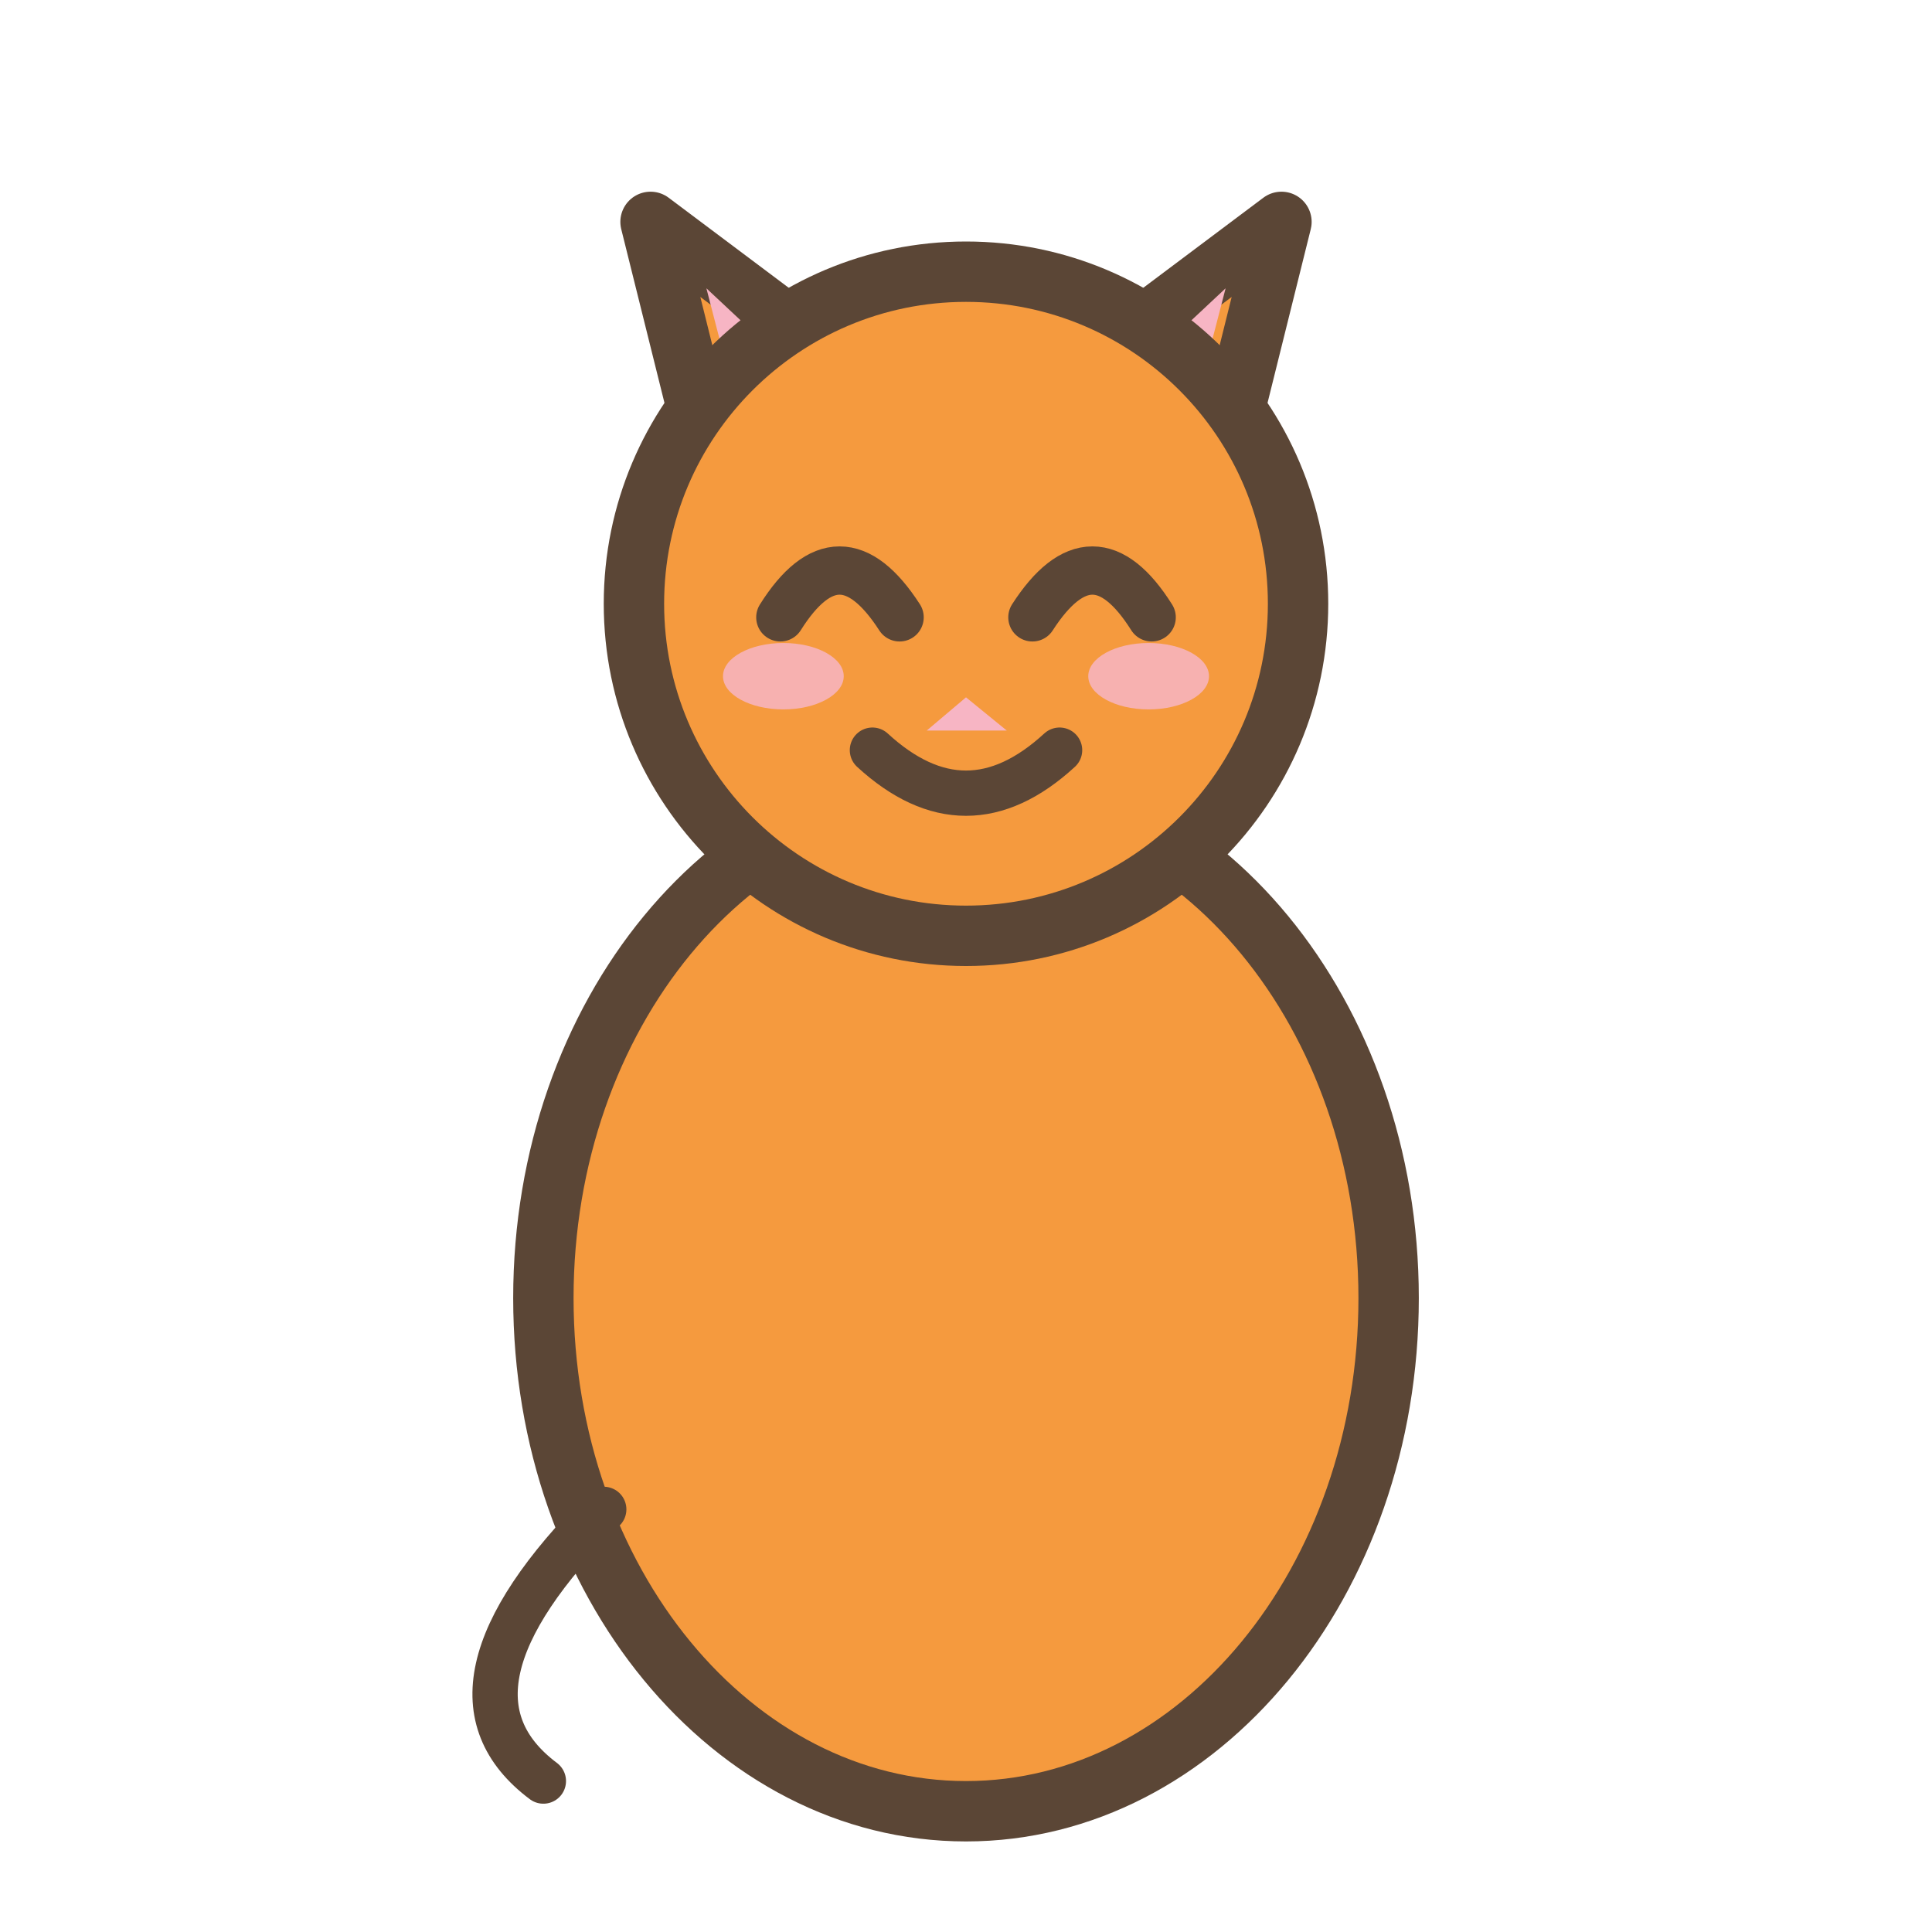
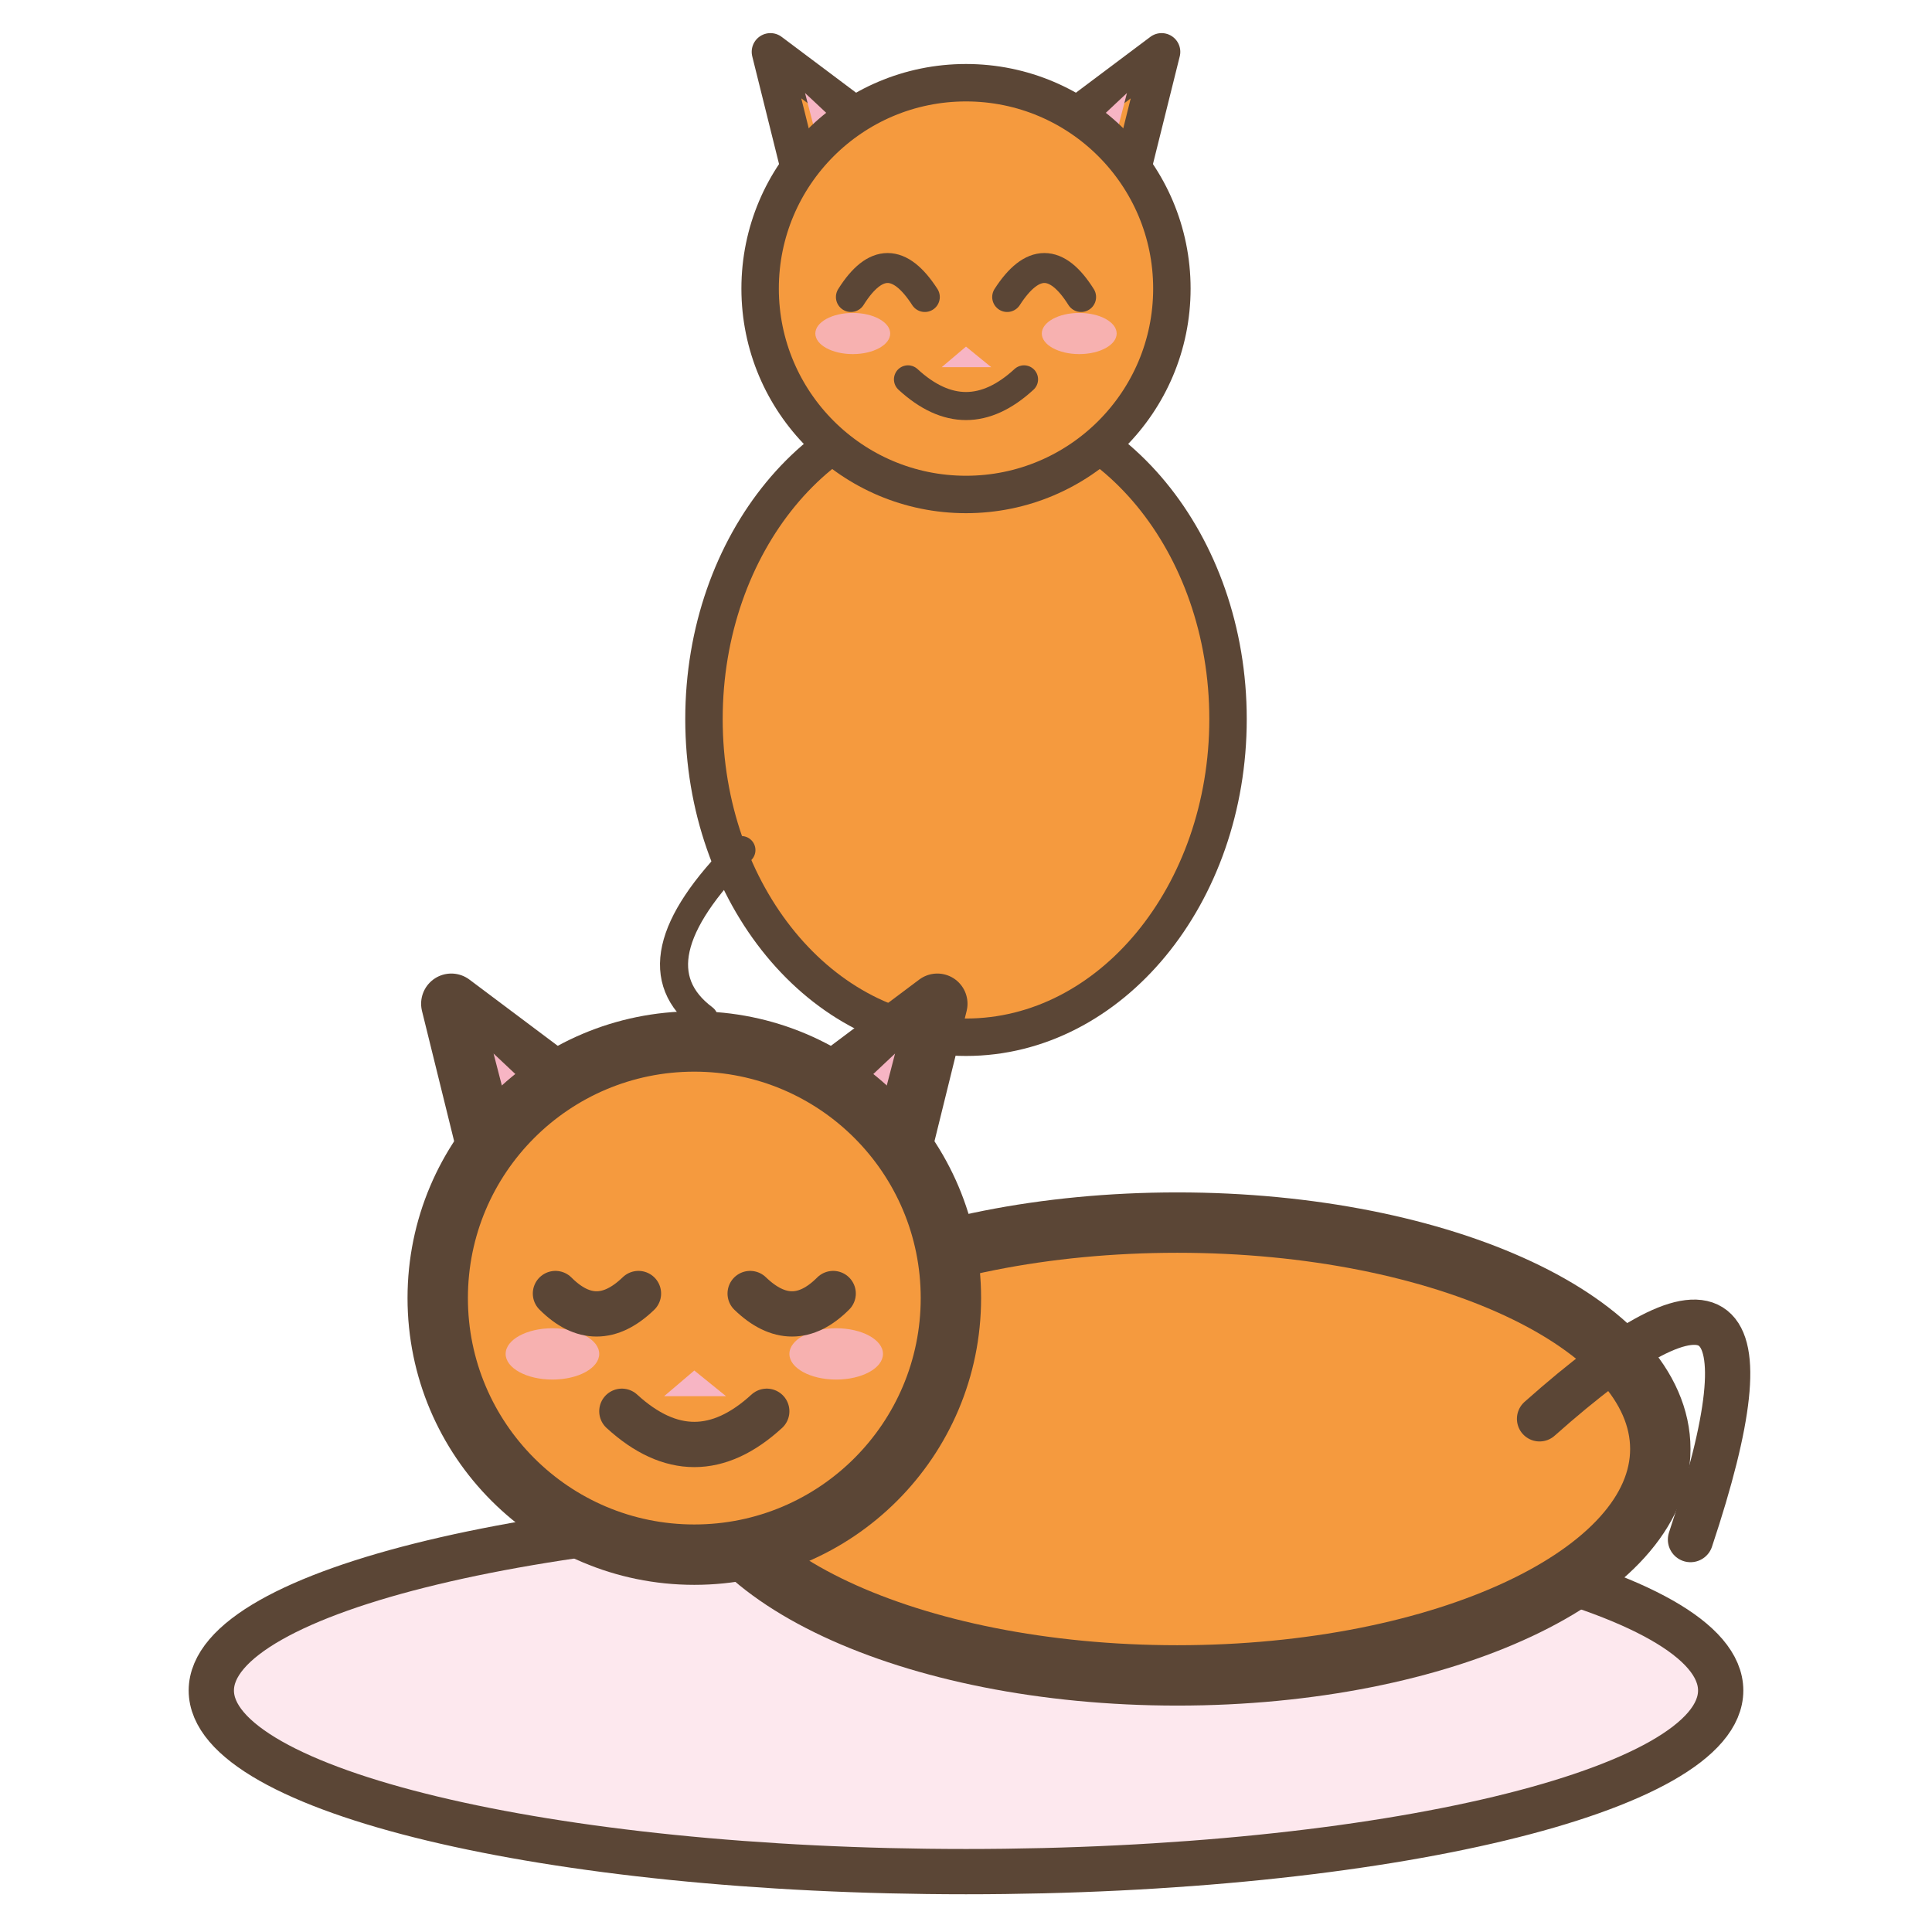
<svg xmlns="http://www.w3.org/2000/svg" viewBox="0 0 128 128" fill="none">
-   <ellipse cx="64.0" cy="86.0" rx="28.0" ry="34.0" fill="#F59A3E" stroke="#5B4636" stroke-width="4" stroke-linecap="round" stroke-linejoin="round" />
-   <path d="M60.7 27.9 L43.1 14.7 L48.2 35.2 Z" fill="#F59A3E" stroke="#5B4636" stroke-width="4" stroke-linecap="round" stroke-linejoin="round" />
-   <path d="M57.8 29.4 L46.8 19.1 L50.4 33.0 Z" fill="#F7B5C4" />
-   <path d="M67.3 27.9 L84.9 14.7 L79.8 35.2 Z" fill="#F59A3E" stroke="#5B4636" stroke-width="4" stroke-linecap="round" stroke-linejoin="round" />
-   <path d="M70.2 29.4 L81.2 19.1 L77.6 33.0 Z" fill="#F7B5C4" />
-   <circle cx="64.0" cy="40.0" r="22.0" fill="#F59A3E" stroke="#5B4636" stroke-width="4" stroke-linecap="round" stroke-linejoin="round" />
-   <ellipse cx="51.9" cy="44.8" rx="4.0" ry="2.2" fill="#F7B5C4" opacity=".85" />
-   <ellipse cx="76.1" cy="44.8" rx="4.0" ry="2.2" fill="#F7B5C4" opacity=".85" />
-   <path d="M51.7 40.9 Q55.6 34.7 59.6 40.9" stroke="#5B4636" stroke-width="3.2" stroke-linecap="round" stroke-linejoin="round" />
-   <path d="M68.4 40.9 Q72.4 34.7 76.3 40.9" stroke="#5B4636" stroke-width="3.2" stroke-linecap="round" stroke-linejoin="round" />
-   <path d="M64.0 46.2 l-2.6 2.2 h5.3 Z" fill="#F7B5C4" />
-   <path d="M57.8 49.7 Q64.0 55.4 70.2 49.7" stroke="#5B4636" stroke-width="3" stroke-linecap="round" stroke-linejoin="round" />
-   <path d="M40 100 Q28 112 36 118" stroke="#5B4636" stroke-width="3" stroke-linecap="round" stroke-linejoin="round" fill="none" />
+   <g transform="translate(64,34) scale(0.62) translate(-64,-64)">
+     <ellipse cx="64.0" cy="86.0" rx="28.0" ry="34.0" fill="#F59A3E" stroke="#5B4636" stroke-width="4" stroke-linecap="round" stroke-linejoin="round" />
+     <path d="M60.7 27.9 L43.1 14.7 L48.2 35.2 Z" fill="#F59A3E" stroke="#5B4636" stroke-width="4" stroke-linecap="round" stroke-linejoin="round" />
+     <path d="M57.8 29.4 L46.8 19.1 L50.4 33.0 Z" fill="#F7B5C4" />
+     <path d="M67.3 27.9 L84.9 14.7 L79.8 35.2 Z" fill="#F59A3E" stroke="#5B4636" stroke-width="4" stroke-linecap="round" stroke-linejoin="round" />
+     <path d="M70.2 29.4 L81.2 19.1 L77.6 33.0 Z" fill="#F7B5C4" />
+     <circle cx="64.0" cy="40.0" r="22.0" fill="#F59A3E" stroke="#5B4636" stroke-width="4" stroke-linecap="round" stroke-linejoin="round" />
+     <ellipse cx="51.9" cy="44.8" rx="4.0" ry="2.2" fill="#F7B5C4" opacity=".85" />
+     <ellipse cx="76.1" cy="44.8" rx="4.0" ry="2.2" fill="#F7B5C4" opacity=".85" />
+     <path d="M51.7 40.9 Q55.6 34.7 59.6 40.9" stroke="#5B4636" stroke-width="3.2" stroke-linecap="round" stroke-linejoin="round" />
+     <path d="M68.4 40.9 Q72.4 34.7 76.3 40.9" stroke="#5B4636" stroke-width="3.2" stroke-linecap="round" stroke-linejoin="round" />
+     <path d="M64.0 46.2 l-2.6 2.2 h5.3 Z" fill="#F7B5C4" />
+     <path d="M57.8 49.7 Q64.0 55.4 70.2 49.7" stroke="#5B4636" stroke-width="3" stroke-linecap="round" stroke-linejoin="round" />
+     <path d="M40 100 Q28 112 36 118" stroke="#5B4636" stroke-width="3" stroke-linecap="round" stroke-linejoin="round" fill="none" />
+   </g>
+   <ellipse cx="64" cy="112" rx="50" ry="12" fill="#FDE8EE" stroke="#5B4636" stroke-width="3" stroke-linecap="round" stroke-linejoin="round" />
+   <ellipse cx="78" cy="96" rx="32" ry="15" fill="#F59A3E" stroke="#5B4636" stroke-width="4" stroke-linecap="round" stroke-linejoin="round" />
+   <path d="M43.5 76.7 L29.9 66.5 L33.8 82.3 Z" fill="#F59A3E" stroke="#5B4636" stroke-width="4" stroke-linecap="round" stroke-linejoin="round" />
+   <path d="M41.2 77.8 L32.7 69.8 L35.5 80.6 Z" fill="#F7B5C4" />
+   <path d="M48.5 76.7 L62.1 66.5 L58.2 82.3 Z" fill="#F59A3E" stroke="#5B4636" stroke-width="4" stroke-linecap="round" stroke-linejoin="round" />
+   <path d="M50.8 77.8 L59.3 69.8 L56.5 80.6 Z" fill="#F7B5C4" />
+   <circle cx="46.0" cy="86.0" r="17.0" fill="#F59A3E" stroke="#5B4636" stroke-width="4" stroke-linecap="round" stroke-linejoin="round" />
+   <ellipse cx="36.6" cy="89.7" rx="3.1" ry="1.7" fill="#F7B5C4" opacity=".85" />
+   <ellipse cx="55.4" cy="89.7" rx="3.1" ry="1.7" fill="#F7B5C4" opacity=".85" />
+   <path d="M36.8 85.7 Q39.5 88.4 42.3 85.7" stroke="#5B4636" stroke-width="3" stroke-linecap="round" stroke-linejoin="round" />
+   <path d="M49.7 85.7 Q52.5 88.4 55.2 85.7" stroke="#5B4636" stroke-width="3" stroke-linecap="round" stroke-linejoin="round" />
+   <path d="M46.0 90.8 l-2.0 1.7 h4.1 Z" fill="#F7B5C4" />
+   <path d="M41.2 93.5 Q46.0 97.9 50.8 93.5" stroke="#5B4636" stroke-width="3" stroke-linecap="round" stroke-linejoin="round" />
+   <path d="M102 94 Q120 78 112 102" stroke="#5B4636" stroke-width="3" stroke-linecap="round" stroke-linejoin="round" fill="none" />
</svg>
